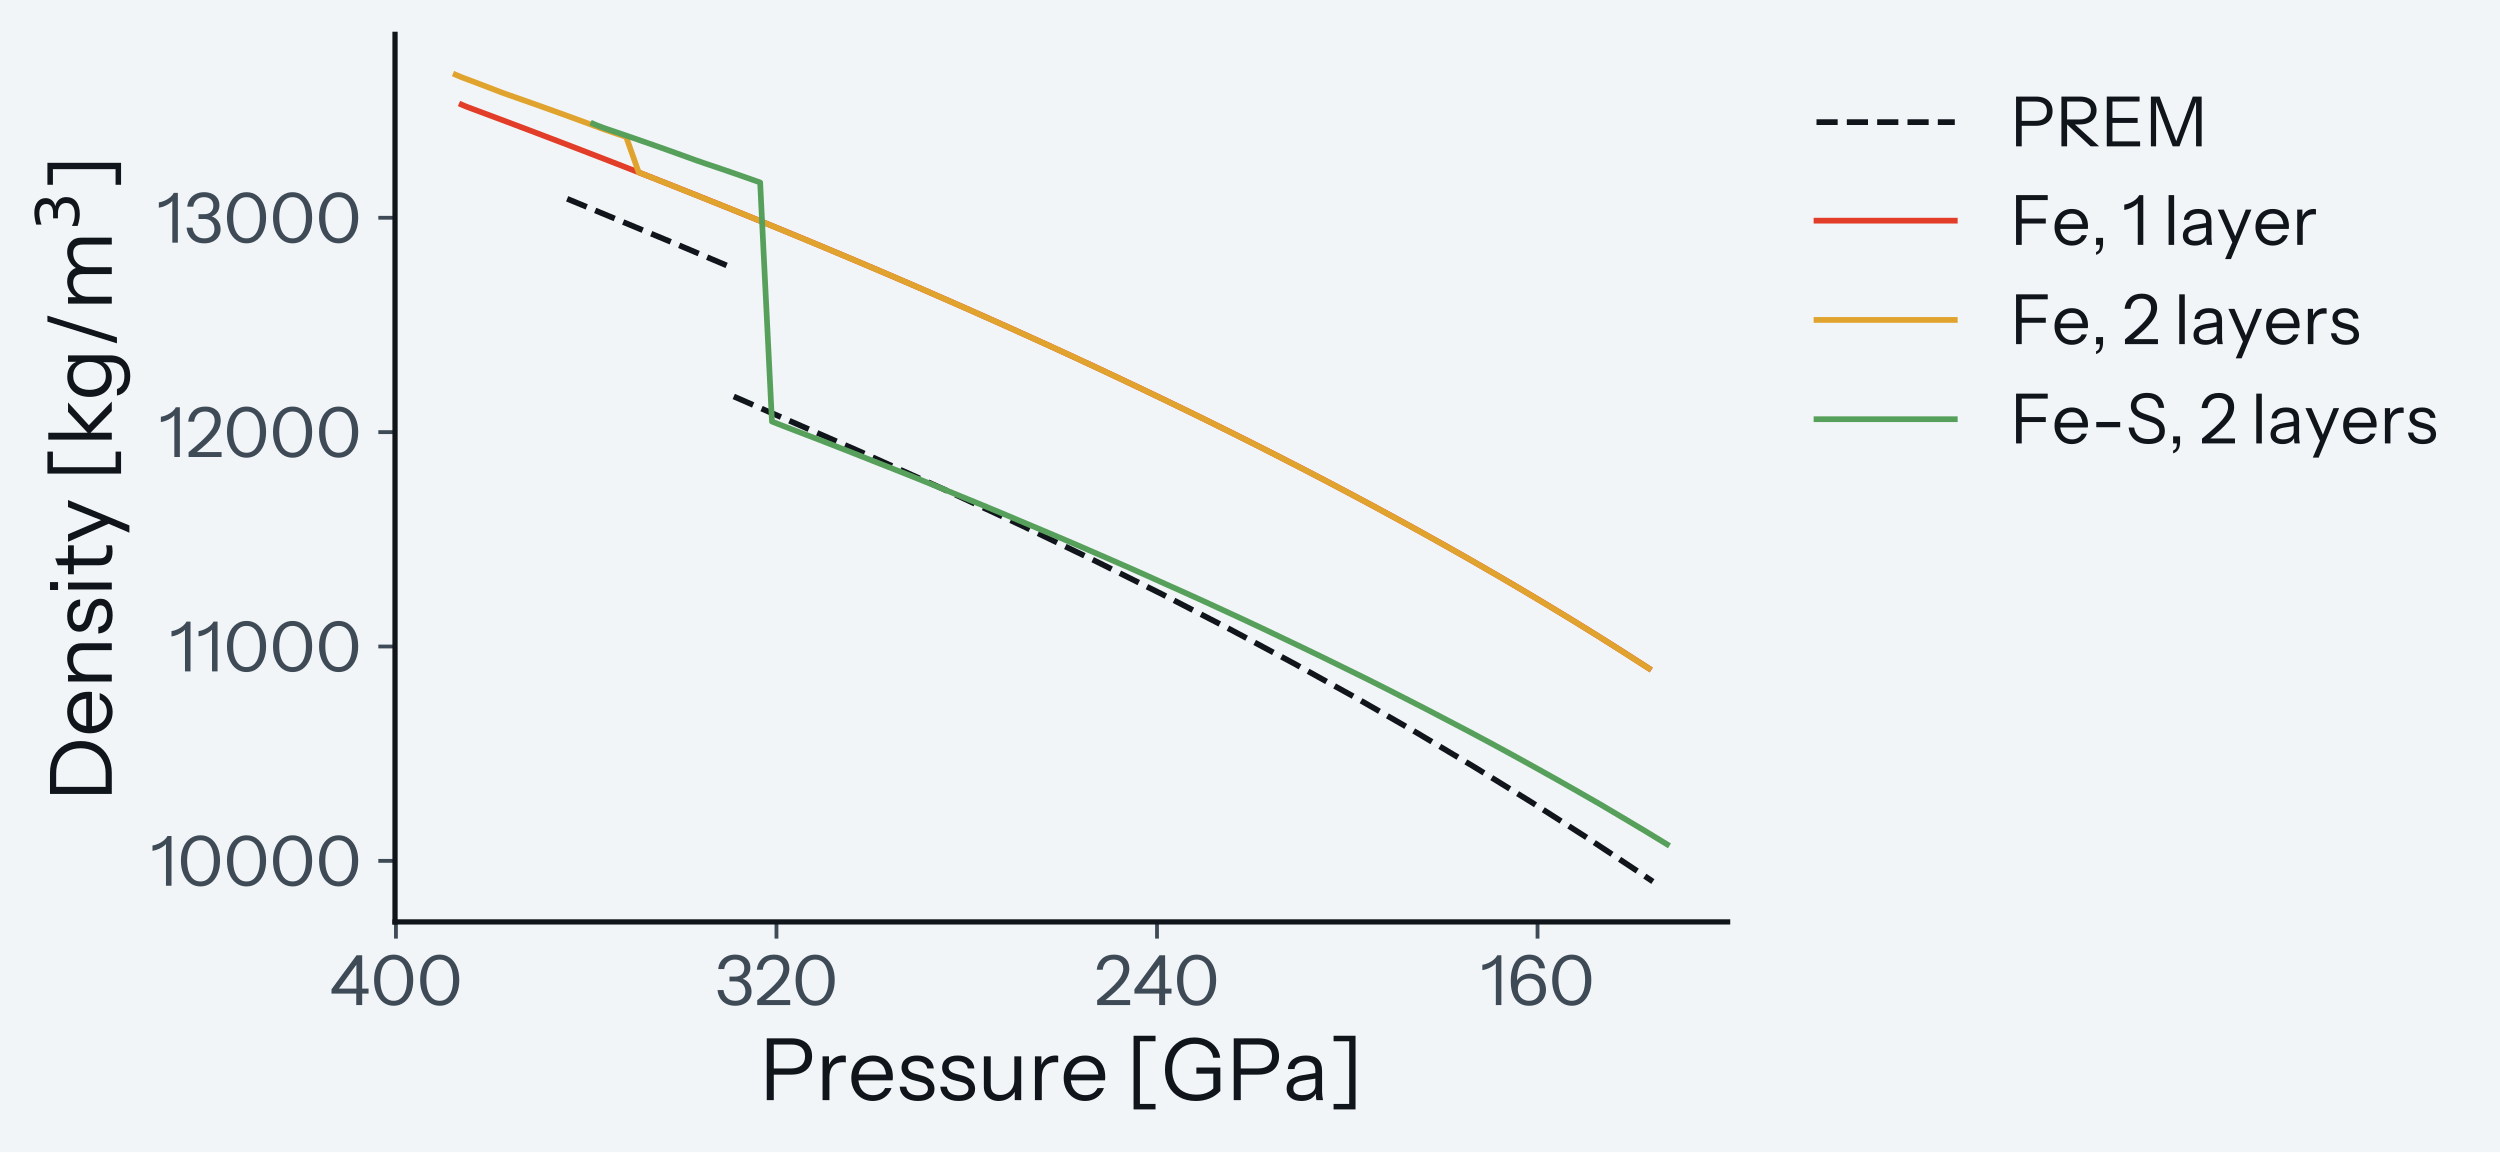
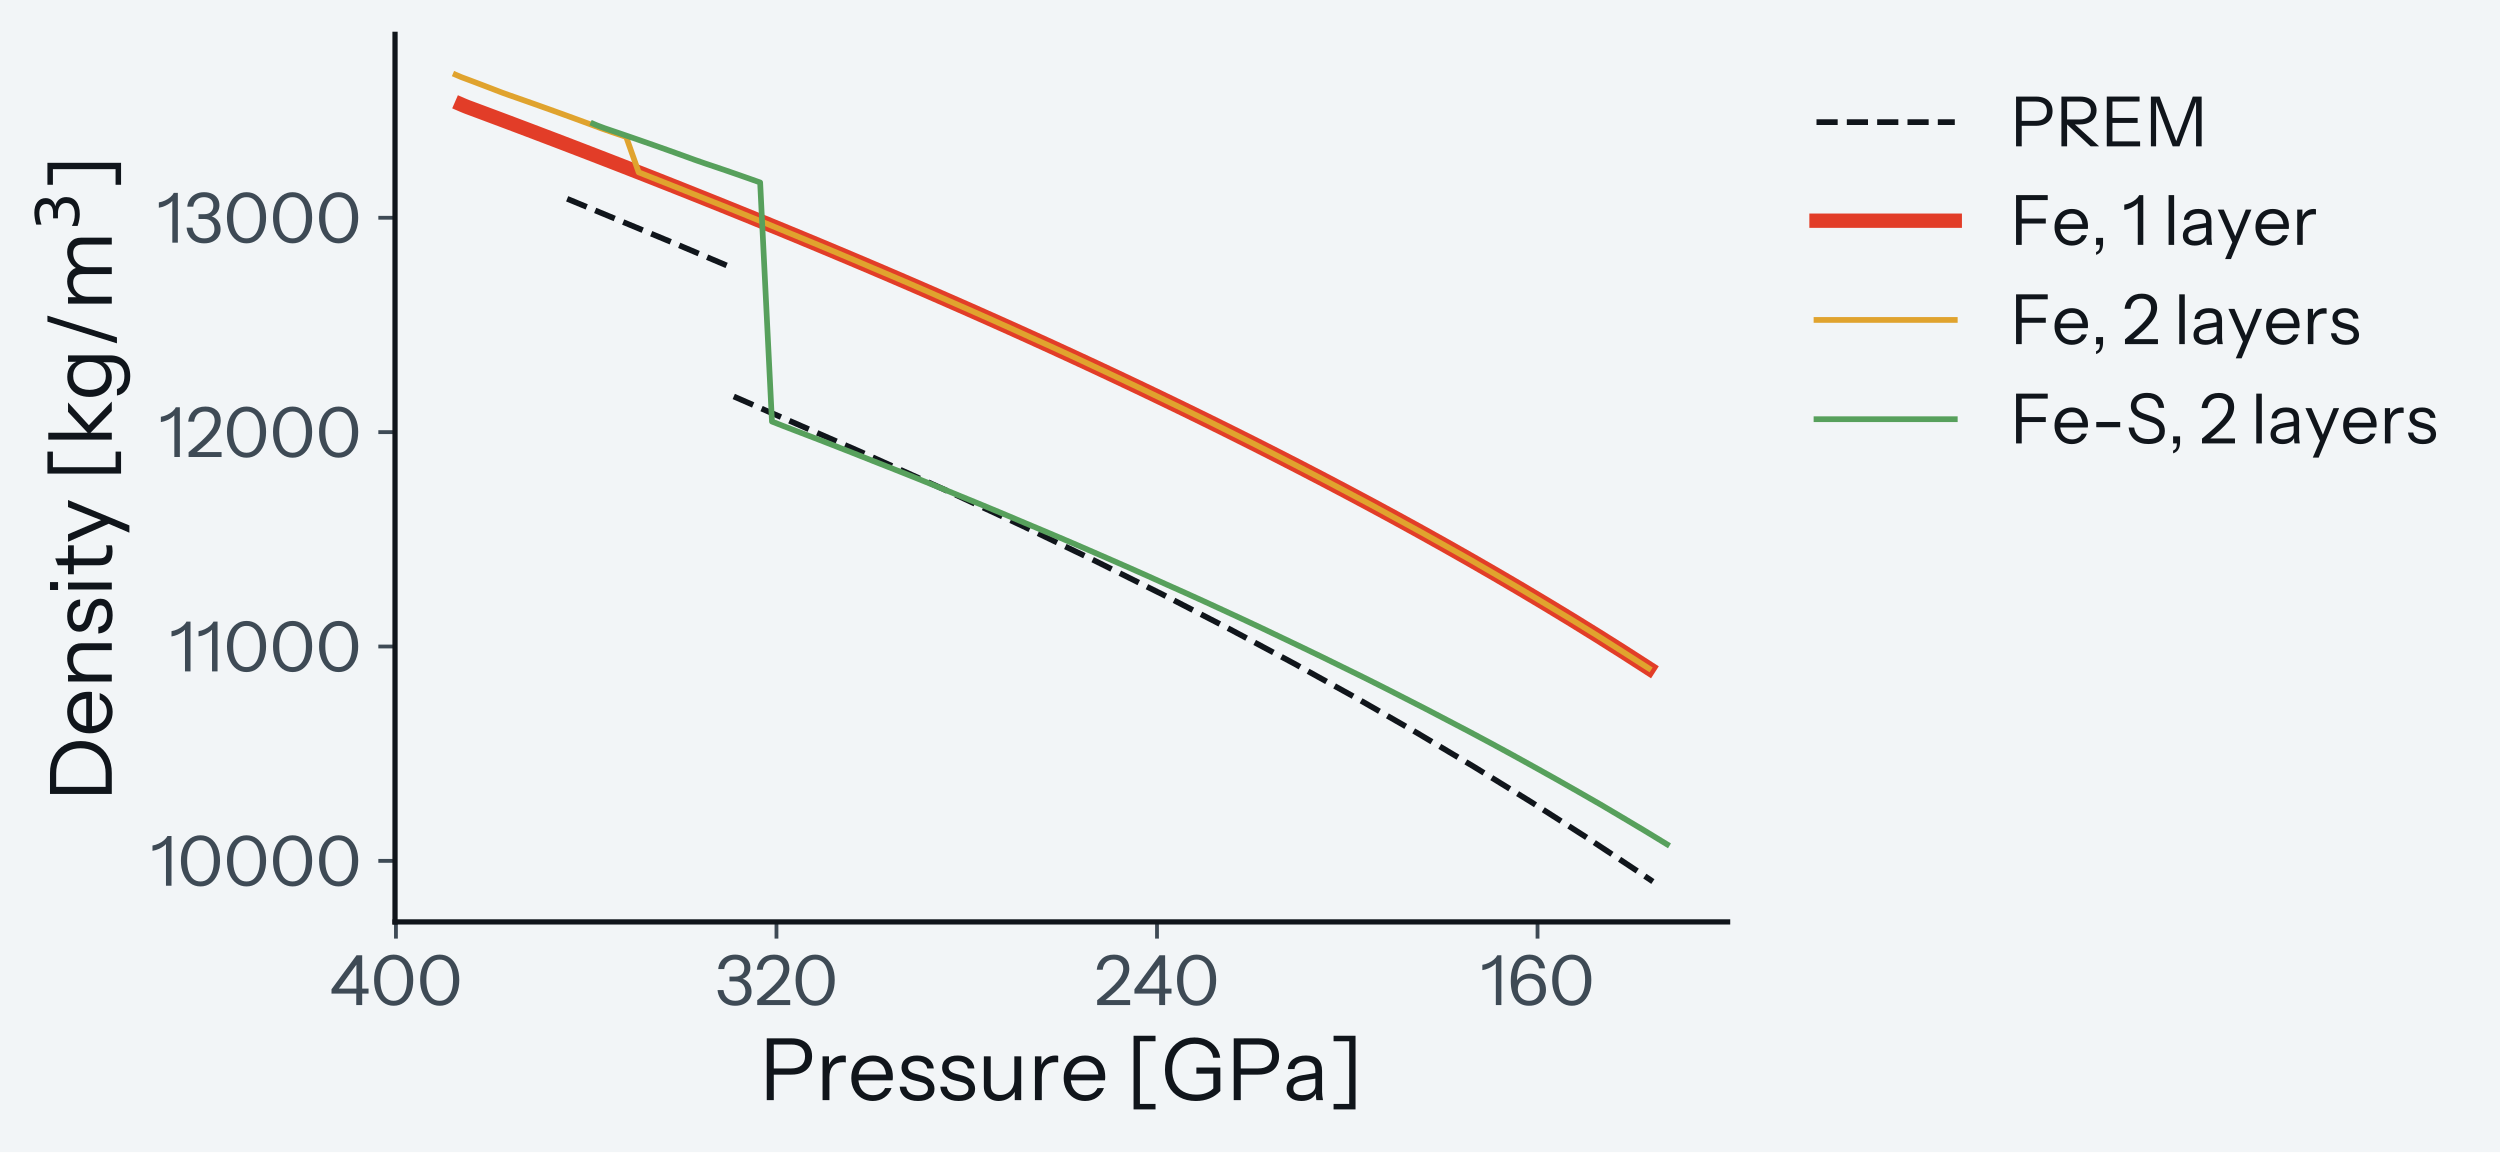
<svg xmlns="http://www.w3.org/2000/svg" xmlns:xlink="http://www.w3.org/1999/xlink" width="524.229pt" height="241.579pt" viewBox="0 0 524.229 241.579" version="1.1">
  <defs>
    <style type="text/css">*{stroke-linejoin: round; stroke-linecap: butt}</style>
  </defs>
  <g id="figure_1">
    <g id="patch_1">
      <path d="M 0 241.579  L 524.229 241.579  L 524.229 0  L 0 0  z " style="fill: #f2f5f7" />
    </g>
    <g id="axes_1">
      <g id="patch_2">
        <path d="M 82.833 193.316  L 362.265 193.316  L 362.265 7.2  L 82.833 7.2  z " style="fill: #f2f5f7" />
      </g>
      <g id="matplotlib.axis_1">
        <g id="xtick_1">
          <g id="line2d_1">
            <defs>
              <path id="m2a301ba8c9" d="M 0 0  L 0 3.5  " style="stroke: #3e4a55; stroke-width: 0.8" />
            </defs>
            <g>
              <use xlink:href="#m2a301ba8c9" x="322.407" y="193.316" style="fill: #3e4a55; stroke: #3e4a55; stroke-width: 0.8" />
            </g>
          </g>
          <g id="text_1">
            <g style="fill: #3e4a55" transform="translate(310.4018 210.7564) scale(0.145 -0.145)">
              <defs>
                <path id="InstrumentSans-Regular-31" d="M 1440 0  L 1440 4083  L 1574 4051  Q 1498 3878 1280 3705  Q 1062 3533 777 3405  Q 493 3277 192 3232  L 192 3725  Q 493 3776 768 3904  Q 1043 4032 1257 4214  Q 1472 4397 1574 4608  L 1952 4608  L 1952 0  L 1440 0  z " transform="scale(0.015625)" />
                <path id="InstrumentSans-Regular-36" d="M 2010 -64  Q 1197 -64 758 528  Q 320 1120 320 2240  Q 320 3014 528 3558  Q 736 4102 1126 4387  Q 1517 4672 2054 4672  Q 2643 4672 3027 4333  Q 3411 3994 3494 3398  L 2931 3398  Q 2874 3795 2640 4003  Q 2406 4211 2048 4211  Q 1478 4211 1187 3724  Q 896 3238 896 2266  L 896 1850  L 749 1907  Q 806 2208 1004 2432  Q 1203 2656 1497 2781  Q 1792 2906 2131 2906  Q 2566 2906 2889 2717  Q 3213 2528 3395 2192  Q 3578 1856 3578 1408  Q 3578 966 3379 633  Q 3181 301 2829 118  Q 2477 -64 2010 -64  z M 2029 397  Q 2464 397 2733 672  Q 3002 947 3002 1414  Q 3002 1901 2742 2179  Q 2483 2458 2016 2458  Q 1568 2458 1270 2195  Q 973 1933 973 1472  Q 973 1152 1110 909  Q 1248 666 1488 531  Q 1728 397 2029 397  z " transform="scale(0.015625)" />
                <path id="InstrumentSans-Regular-30" d="M 2131 -64  Q 1587 -64 1180 240  Q 774 544 547 1085  Q 320 1626 320 2323  Q 320 3021 544 3549  Q 768 4077 1177 4374  Q 1587 4672 2131 4672  Q 2675 4672 3081 4374  Q 3488 4077 3715 3549  Q 3942 3021 3942 2323  Q 3942 1619 3715 1081  Q 3488 544 3081 240  Q 2675 -64 2131 -64  z M 2131 397  Q 2522 397 2797 630  Q 3072 864 3219 1296  Q 3366 1728 3366 2330  Q 3366 2925 3222 3347  Q 3078 3770 2803 3990  Q 2528 4211 2131 4211  Q 1734 4211 1459 3987  Q 1184 3763 1040 3344  Q 896 2925 896 2330  Q 896 1728 1043 1293  Q 1190 858 1465 627  Q 1741 397 2131 397  z " transform="scale(0.015625)" />
              </defs>
              <use xlink:href="#InstrumentSans-Regular-31" />
              <use xlink:href="#InstrumentSans-Regular-36" transform="translate(39.09999 0)" />
              <use xlink:href="#InstrumentSans-Regular-30" transform="translate(98.99998 0)" />
            </g>
          </g>
        </g>
        <g id="xtick_2">
          <g id="line2d_2">
            <g>
              <use xlink:href="#m2a301ba8c9" x="242.613" y="193.316" style="fill: #3e4a55; stroke: #3e4a55; stroke-width: 0.8" />
            </g>
          </g>
          <g id="text_2">
            <g style="fill: #3e4a55" transform="translate(229.4839 210.7564) scale(0.145 -0.145)">
              <defs>
                <path id="InstrumentSans-Regular-32" d="M 256 0  L 256 448  Q 947 1018 1411 1446  Q 1875 1875 2153 2208  Q 2432 2541 2550 2819  Q 2669 3098 2669 3366  Q 2669 3763 2432 3987  Q 2195 4211 1779 4211  Q 1350 4211 1088 3968  Q 826 3725 768 3270  L 218 3270  Q 282 3898 701 4285  Q 1120 4672 1818 4672  Q 2464 4672 2848 4326  Q 3232 3981 3232 3379  Q 3232 3053 3107 2726  Q 2982 2400 2697 2041  Q 2413 1683 1949 1251  Q 1485 819 800 275  L 678 461  L 3309 461  L 3309 0  L 256 0  z " transform="scale(0.015625)" />
                <path id="InstrumentSans-Regular-34" d="M 2509 0  L 2509 1216  L 2522 1344  L 2522 3974  L 2694 3974  L 749 1312  L 576 1523  L 3648 1523  L 3648 1062  L 218 1062  L 218 1459  L 2534 4608  L 3059 4608  L 3059 0  L 2509 0  z " transform="scale(0.015625)" />
              </defs>
              <use xlink:href="#InstrumentSans-Regular-32" />
              <use xlink:href="#InstrumentSans-Regular-34" transform="translate(54.49999 0)" />
              <use xlink:href="#InstrumentSans-Regular-30" transform="translate(114.5 0)" />
            </g>
          </g>
        </g>
        <g id="xtick_3">
          <g id="line2d_3">
            <g>
              <use xlink:href="#m2a301ba8c9" x="162.819" y="193.316" style="fill: #3e4a55; stroke: #3e4a55; stroke-width: 0.8" />
            </g>
          </g>
          <g id="text_3">
            <g style="fill: #3e4a55" transform="translate(149.8777 210.7564) scale(0.145 -0.145)">
              <defs>
                <path id="InstrumentSans-Regular-33" d="M 1894 -64  Q 1434 -64 1085 105  Q 736 275 521 601  Q 307 928 256 1389  L 806 1389  Q 877 909 1158 653  Q 1440 397 1901 397  Q 2336 397 2585 627  Q 2835 858 2835 1254  Q 2835 1670 2592 1929  Q 2349 2189 1939 2189  L 1363 2189  L 1363 2637  L 1920 2637  Q 2291 2637 2512 2851  Q 2733 3066 2733 3424  Q 2733 3802 2499 4006  Q 2266 4211 1869 4211  Q 1478 4211 1203 3984  Q 928 3757 877 3334  L 320 3334  Q 358 3744 563 4041  Q 768 4339 1110 4505  Q 1453 4672 1882 4672  Q 2298 4672 2618 4525  Q 2938 4378 3117 4106  Q 3296 3834 3296 3469  Q 3296 3142 3149 2892  Q 3002 2643 2749 2502  Q 2496 2362 2170 2362  L 2131 2496  Q 2522 2496 2806 2333  Q 3091 2170 3248 1888  Q 3405 1606 3405 1235  Q 3405 851 3213 556  Q 3021 262 2681 99  Q 2342 -64 1894 -64  z " transform="scale(0.015625)" />
              </defs>
              <use xlink:href="#InstrumentSans-Regular-33" />
              <use xlink:href="#InstrumentSans-Regular-32" transform="translate(57.39999 0)" />
              <use xlink:href="#InstrumentSans-Regular-30" transform="translate(111.9 0)" />
            </g>
          </g>
        </g>
        <g id="xtick_4">
          <g id="line2d_4">
            <g>
              <use xlink:href="#m2a301ba8c9" x="83.025" y="193.316" style="fill: #3e4a55; stroke: #3e4a55; stroke-width: 0.8" />
            </g>
          </g>
          <g id="text_4">
            <g style="fill: #3e4a55" transform="translate(69.01865 210.7564) scale(0.145 -0.145)">
              <use xlink:href="#InstrumentSans-Regular-34" />
              <use xlink:href="#InstrumentSans-Regular-30" transform="translate(59.99999 0)" />
              <use xlink:href="#InstrumentSans-Regular-30" transform="translate(126.6 0)" />
            </g>
          </g>
        </g>
        <g id="text_5">
          <g style="fill: #10151b" transform="translate(159.2354 230.6889) scale(0.18 -0.18)">
            <defs>
              <path id="InstrumentSans-Regular-50" d="M 550 0  L 550 4608  L 2381 4608  Q 2874 4608 3219 4448  Q 3565 4288 3747 3987  Q 3930 3686 3930 3264  Q 3930 2842 3747 2538  Q 3565 2234 3219 2067  Q 2874 1901 2381 1901  L 934 1901  L 934 2362  L 2362 2362  Q 2874 2362 3139 2595  Q 3405 2829 3405 3264  Q 3405 3699 3142 3923  Q 2880 4147 2362 4147  L 1075 4147  L 1075 0  L 550 0  z " transform="scale(0.015625)" />
              <path id="InstrumentSans-Regular-72" d="M 512 0  L 512 3264  L 992 3264  L 992 2432  L 1024 2432  L 1024 0  L 512 0  z M 1024 1702  L 941 2477  Q 1056 2893 1350 3110  Q 1645 3328 2029 3328  Q 2189 3328 2246 3302  L 2246 2810  Q 2214 2822 2156 2825  Q 2099 2829 2016 2829  Q 1530 2829 1277 2537  Q 1024 2246 1024 1702  z " transform="scale(0.015625)" />
              <path id="InstrumentSans-Regular-65" d="M 1850 -64  Q 1382 -64 1024 157  Q 666 378 461 762  Q 256 1146 256 1645  Q 256 2144 457 2525  Q 659 2906 1024 3117  Q 1389 3328 1862 3328  Q 2317 3328 2653 3129  Q 2989 2931 3171 2572  Q 3354 2214 3354 1728  Q 3354 1664 3350 1606  Q 3347 1549 3334 1478  L 640 1478  L 640 1907  L 3021 1907  L 2854 1670  Q 2854 2259 2595 2576  Q 2336 2893 1862 2893  Q 1376 2893 1078 2557  Q 781 2221 781 1651  Q 781 1069 1078 720  Q 1376 371 1875 371  Q 2189 371 2425 508  Q 2662 646 2771 902  L 3258 902  Q 3098 454 2723 195  Q 2349 -64 1850 -64  z " transform="scale(0.015625)" />
              <path id="InstrumentSans-Regular-73" d="M 1619 -64  Q 1018 -64 659 214  Q 301 493 250 1005  L 742 1005  Q 787 691 1017 524  Q 1248 358 1632 358  Q 1971 358 2163 486  Q 2355 614 2355 851  Q 2355 1018 2246 1142  Q 2138 1267 1811 1350  L 1286 1485  Q 838 1600 614 1840  Q 390 2080 390 2413  Q 390 2835 704 3081  Q 1018 3328 1555 3328  Q 2086 3328 2419 3072  Q 2752 2816 2797 2362  L 2304 2362  Q 2259 2624 2060 2765  Q 1862 2906 1536 2906  Q 1222 2906 1049 2787  Q 877 2669 877 2451  Q 877 2285 1001 2163  Q 1126 2042 1421 1958  L 1933 1818  Q 2387 1696 2617 1446  Q 2848 1197 2848 845  Q 2848 416 2521 176  Q 2195 -64 1619 -64  z " transform="scale(0.015625)" />
              <path id="InstrumentSans-Regular-75" d="M 1574 -64  Q 1254 -64 1004 67  Q 755 198 614 438  Q 474 678 474 992  L 474 3264  L 986 3264  L 986 1126  Q 986 755 1168 569  Q 1350 384 1690 384  Q 1997 384 2233 525  Q 2470 666 2608 918  Q 2746 1171 2746 1498  L 2829 723  Q 2669 358 2329 147  Q 1990 -64 1574 -64  z M 2778 0  L 2778 768  L 2746 768  L 2746 3264  L 3258 3264  L 3258 0  L 2778 0  z " transform="scale(0.015625)" />
              <path id="InstrumentSans-Regular-20" transform="scale(0.015625)" />
              <path id="InstrumentSans-Regular-5b" d="M 576 -691  L 576 4800  L 2214 4800  L 2214 4390  L 1050 4390  L 1050 -282  L 2214 -282  L 2214 -691  L 576 -691  z " transform="scale(0.015625)" />
              <path id="InstrumentSans-Regular-47" d="M 2624 -64  Q 1920 -64 1401 224  Q 883 512 601 1033  Q 320 1555 320 2266  Q 320 2976 598 3517  Q 877 4058 1373 4365  Q 1869 4672 2515 4672  Q 3021 4672 3433 4480  Q 3846 4288 4112 3949  Q 4378 3610 4435 3162  L 3910 3162  Q 3846 3635 3472 3916  Q 3098 4198 2534 4198  Q 2029 4198 1651 3958  Q 1274 3718 1066 3289  Q 858 2861 858 2278  Q 858 1696 1072 1277  Q 1286 858 1692 634  Q 2099 410 2669 410  Q 3059 410 3366 522  Q 3674 634 3923 870  L 4448 678  Q 4096 307 3638 121  Q 3181 -64 2624 -64  z M 3923 678  L 3923 2170  L 4122 1971  L 2662 1971  L 2662 2432  L 4448 2432  L 4448 678  L 3923 678  z " transform="scale(0.015625)" />
              <path id="InstrumentSans-Regular-61" d="M 2515 0  Q 2490 109 2480 249  Q 2470 390 2470 608  L 2438 608  L 2438 2170  Q 2438 2541 2268 2717  Q 2099 2893 1722 2893  Q 1350 2893 1129 2742  Q 909 2592 883 2317  L 390 2317  Q 422 2790 787 3059  Q 1152 3328 1741 3328  Q 2349 3328 2643 3040  Q 2938 2752 2938 2176  L 2938 608  Q 2938 467 2957 316  Q 2976 166 3008 0  L 2515 0  z M 1395 -64  Q 890 -64 592 182  Q 294 429 294 858  Q 294 1286 588 1523  Q 883 1760 1446 1856  L 2586 2048  L 2586 1626  L 1523 1459  Q 1165 1402 979 1267  Q 794 1133 794 877  Q 794 627 963 499  Q 1133 371 1466 371  Q 1894 371 2166 566  Q 2438 762 2438 1075  L 2522 621  Q 2419 294 2121 115  Q 1824 -64 1395 -64  z " transform="scale(0.015625)" />
              <path id="InstrumentSans-Regular-5d" d="M 2022 4800  L 2022 -691  L 384 -691  L 384 -282  L 1549 -282  L 1549 4390  L 384 4390  L 384 4800  L 2022 4800  z " transform="scale(0.015625)" />
            </defs>
            <use xlink:href="#InstrumentSans-Regular-50" />
            <use xlink:href="#InstrumentSans-Regular-72" transform="translate(65.59999 0)" />
            <use xlink:href="#InstrumentSans-Regular-65" transform="translate(103.1 0)" />
            <use xlink:href="#InstrumentSans-Regular-73" transform="translate(159.5 0)" />
            <use xlink:href="#InstrumentSans-Regular-73" transform="translate(206.8 0)" />
            <use xlink:href="#InstrumentSans-Regular-75" transform="translate(254.0999 0)" />
            <use xlink:href="#InstrumentSans-Regular-72" transform="translate(312.9999 0)" />
            <use xlink:href="#InstrumentSans-Regular-65" transform="translate(350.4999 0)" />
            <use xlink:href="#InstrumentSans-Regular-20" transform="translate(406.8999 0)" />
            <use xlink:href="#InstrumentSans-Regular-5b" transform="translate(426.8999 0)" />
            <use xlink:href="#InstrumentSans-Regular-47" transform="translate(467.4999 0)" />
            <use xlink:href="#InstrumentSans-Regular-50" transform="translate(543.9999 0)" />
            <use xlink:href="#InstrumentSans-Regular-61" transform="translate(609.5999 0)" />
            <use xlink:href="#InstrumentSans-Regular-5d" transform="translate(662.8999 0)" />
          </g>
        </g>
      </g>
      <g id="matplotlib.axis_2">
        <g id="ytick_1">
          <g id="line2d_5">
            <defs>
              <path id="me776a80f98" d="M 0 0  L -3.5 0  " style="stroke: #3e4a55; stroke-width: 0.8" />
            </defs>
            <g>
              <use xlink:href="#me776a80f98" x="82.833" y="180.516" style="fill: #3e4a55; stroke: #3e4a55; stroke-width: 0.8" />
            </g>
          </g>
          <g id="text_6">
            <g style="fill: #3e4a55" transform="translate(31.54 185.736) scale(0.145 -0.145)">
              <use xlink:href="#InstrumentSans-Regular-31" />
              <use xlink:href="#InstrumentSans-Regular-30" transform="translate(39.09999 0)" />
              <use xlink:href="#InstrumentSans-Regular-30" transform="translate(105.7 0)" />
              <use xlink:href="#InstrumentSans-Regular-30" transform="translate(172.3 0)" />
              <use xlink:href="#InstrumentSans-Regular-30" transform="translate(238.9 0)" />
            </g>
          </g>
        </g>
        <g id="ytick_2">
          <g id="line2d_6">
            <g>
              <use xlink:href="#me776a80f98" x="82.833" y="135.565" style="fill: #3e4a55; stroke: #3e4a55; stroke-width: 0.8" />
            </g>
          </g>
          <g id="text_7">
            <g style="fill: #3e4a55" transform="translate(35.5275 140.7854) scale(0.145 -0.145)">
              <use xlink:href="#InstrumentSans-Regular-31" />
              <use xlink:href="#InstrumentSans-Regular-31" transform="translate(39.09999 0)" />
              <use xlink:href="#InstrumentSans-Regular-30" transform="translate(78.19998 0)" />
              <use xlink:href="#InstrumentSans-Regular-30" transform="translate(144.8 0)" />
              <use xlink:href="#InstrumentSans-Regular-30" transform="translate(211.4 0)" />
            </g>
          </g>
        </g>
        <g id="ytick_3">
          <g id="line2d_7">
            <g>
              <use xlink:href="#me776a80f98" x="82.833" y="90.615" style="fill: #3e4a55; stroke: #3e4a55; stroke-width: 0.8" />
            </g>
          </g>
          <g id="text_8">
            <g style="fill: #3e4a55" transform="translate(33.29359 95.83482) scale(0.145 -0.145)">
              <use xlink:href="#InstrumentSans-Regular-31" />
              <use xlink:href="#InstrumentSans-Regular-32" transform="translate(39.09999 0)" />
              <use xlink:href="#InstrumentSans-Regular-30" transform="translate(93.59998 0)" />
              <use xlink:href="#InstrumentSans-Regular-30" transform="translate(160.2 0)" />
              <use xlink:href="#InstrumentSans-Regular-30" transform="translate(226.8 0)" />
            </g>
          </g>
        </g>
        <g id="ytick_4">
          <g id="line2d_8">
            <g>
              <use xlink:href="#me776a80f98" x="82.833" y="45.664" style="fill: #3e4a55; stroke: #3e4a55; stroke-width: 0.8" />
            </g>
          </g>
          <g id="text_9">
            <g style="fill: #3e4a55" transform="translate(32.87219 50.88422) scale(0.145 -0.145)">
              <use xlink:href="#InstrumentSans-Regular-31" />
              <use xlink:href="#InstrumentSans-Regular-33" transform="translate(39.09999 0)" />
              <use xlink:href="#InstrumentSans-Regular-30" transform="translate(96.49998 0)" />
              <use xlink:href="#InstrumentSans-Regular-30" transform="translate(163.1 0)" />
              <use xlink:href="#InstrumentSans-Regular-30" transform="translate(229.7 0)" />
            </g>
          </g>
        </g>
        <g id="text_10">
          <g style="fill: #10151b" transform="translate(23.58 168.0282) rotate(-90) scale(0.18 -0.18)">
            <defs>
              <path id="InstrumentSans-Regular-44" d="M 864 0  L 864 461  L 2099 461  Q 2675 461 3091 694  Q 3507 928 3731 1350  Q 3955 1773 3955 2330  Q 3955 2880 3731 3289  Q 3507 3699 3094 3923  Q 2682 4147 2099 4147  L 864 4147  L 864 4608  L 2099 4608  Q 2822 4608 3360 4323  Q 3898 4038 4195 3523  Q 4493 3008 4493 2317  Q 4493 1626 4192 1104  Q 3891 582 3356 291  Q 2822 0 2106 0  L 864 0  z M 550 0  L 550 4608  L 1075 4608  L 1075 0  L 550 0  z " transform="scale(0.015625)" />
              <path id="InstrumentSans-Regular-6e" d="M 512 0  L 512 3264  L 992 3264  L 992 2496  L 1024 2496  L 1024 0  L 512 0  z M 2848 0  L 2848 2138  Q 2848 2509 2662 2694  Q 2477 2880 2112 2880  Q 1792 2880 1545 2739  Q 1299 2598 1161 2348  Q 1024 2099 1024 1766  L 941 2541  Q 1107 2906 1449 3117  Q 1792 3328 2227 3328  Q 2739 3328 3049 3037  Q 3360 2746 3360 2272  L 3360 0  L 2848 0  z " transform="scale(0.015625)" />
              <path id="InstrumentSans-Regular-69" d="M 512 0  L 512 3264  L 1024 3264  L 1024 0  L 512 0  z M 472 4006  L 472 4608  L 1061 4608  L 1061 4006  L 472 4006  z " transform="scale(0.015625)" />
              <path id="InstrumentSans-Regular-74" d="M 1818 -58  Q 1274 -58 1027 188  Q 781 435 781 902  L 781 4026  L 1293 4218  L 1293 909  Q 1293 634 1433 506  Q 1574 378 1894 378  Q 2022 378 2115 394  Q 2208 410 2266 435  L 2266 0  Q 2202 -26 2083 -42  Q 1965 -58 1818 -58  z M 109 2829  L 109 3264  L 2266 3264  L 2266 2829  L 109 2829  z " transform="scale(0.015625)" />
              <path id="InstrumentSans-Regular-79" d="M 794 -1312  L 1523 384  L 1638 563  L 2707 3264  L 3232 3264  L 1338 -1312  L 794 -1312  z M 1581 -32  L 115 3264  L 678 3264  L 1939 314  L 1581 -32  z " transform="scale(0.015625)" />
              <path id="InstrumentSans-Regular-6b" d="M 512 0  L 512 4736  L 1024 4736  L 1024 0  L 512 0  z M 2643 0  L 909 1696  L 2579 3264  L 3283 3264  L 1408 1549  L 1440 1850  L 3347 0  L 2643 0  z " transform="scale(0.015625)" />
              <path id="InstrumentSans-Regular-67" d="M 1811 -1376  Q 1229 -1376 841 -1104  Q 454 -832 371 -384  L 858 -384  Q 928 -640 1174 -790  Q 1421 -941 1843 -941  Q 2342 -941 2598 -669  Q 2854 -397 2854 128  L 2854 826  L 2918 813  Q 2810 442 2483 221  Q 2157 0 1709 0  Q 1280 0 953 208  Q 627 416 448 787  Q 269 1158 269 1651  Q 269 2150 454 2528  Q 640 2906 976 3114  Q 1312 3322 1760 3322  Q 2221 3322 2531 3098  Q 2842 2874 2944 2458  L 2886 2451  L 2886 3264  L 3366 3264  L 3366 128  Q 3366 -570 2950 -973  Q 2534 -1376 1811 -1376  z M 1837 442  Q 2317 442 2598 774  Q 2880 1107 2880 1677  Q 2880 2234 2598 2557  Q 2317 2880 1837 2880  Q 1350 2880 1072 2553  Q 794 2227 794 1658  Q 794 1101 1075 771  Q 1357 442 1837 442  z " transform="scale(0.015625)" />
              <path id="InstrumentSans-Regular-2f" d="M 384 -384  L 2003 4800  L 2451 4800  L 832 -384  L 384 -384  z " transform="scale(0.015625)" />
              <path id="InstrumentSans-Regular-6d" d="M 512 0  L 512 3264  L 992 3264  L 992 2496  L 1024 2496  L 1024 0  L 512 0  z M 2714 0  L 2714 2163  Q 2714 2534 2547 2707  Q 2381 2880 2067 2880  Q 1773 2880 1536 2739  Q 1299 2598 1161 2348  Q 1024 2099 1024 1766  L 941 2541  Q 1107 2906 1440 3117  Q 1773 3328 2163 3328  Q 2637 3328 2931 3049  Q 3226 2771 3226 2298  L 3226 0  L 2714 0  z M 4915 0  L 4915 2163  Q 4915 2534 4748 2707  Q 4582 2880 4269 2880  Q 3974 2880 3737 2739  Q 3501 2598 3363 2348  Q 3226 2099 3226 1766  L 3098 2541  Q 3264 2906 3609 3117  Q 3955 3328 4352 3328  Q 4826 3328 5126 3049  Q 5427 2771 5427 2298  L 5427 0  L 4915 0  z " transform="scale(0.015625)" />
              <path id="DejaVuSans-33" d="M 2597 2516  Q 3050 2419 3304 2112  Q 3559 1806 3559 1356  Q 3559 666 3084 287  Q 2609 -91 1734 -91  Q 1441 -91 1130 -33  Q 819 25 488 141  L 488 750  Q 750 597 1062 519  Q 1375 441 1716 441  Q 2309 441 2620 675  Q 2931 909 2931 1356  Q 2931 1769 2642 2001  Q 2353 2234 1838 2234  L 1294 2234  L 1294 2753  L 1863 2753  Q 2328 2753 2575 2939  Q 2822 3125 2822 3475  Q 2822 3834 2567 4026  Q 2313 4219 1838 4219  Q 1578 4219 1281 4162  Q 984 4106 628 3988  L 628 4550  Q 988 4650 1302 4700  Q 1616 4750 1894 4750  Q 2613 4750 3031 4423  Q 3450 4097 3450 3541  Q 3450 3153 3228 2886  Q 3006 2619 2597 2516  z " transform="scale(0.015625)" />
            </defs>
            <use xlink:href="#InstrumentSans-Regular-44" transform="translate(0 0.765625)" />
            <use xlink:href="#InstrumentSans-Regular-65" transform="translate(75.19998 0.765625)" />
            <use xlink:href="#InstrumentSans-Regular-6e" transform="translate(131.6 0.765625)" />
            <use xlink:href="#InstrumentSans-Regular-73" transform="translate(191.5 0.765625)" />
            <use xlink:href="#InstrumentSans-Regular-69" transform="translate(238.8 0.765625)" />
            <use xlink:href="#InstrumentSans-Regular-74" transform="translate(262.7999 0.765625)" />
            <use xlink:href="#InstrumentSans-Regular-79" transform="translate(300.4999 0.765625)" />
            <use xlink:href="#InstrumentSans-Regular-20" transform="translate(352.7999 0.765625)" />
            <use xlink:href="#InstrumentSans-Regular-5b" transform="translate(372.7999 0.765625)" />
            <use xlink:href="#InstrumentSans-Regular-6b" transform="translate(413.3999 0.765625)" />
            <use xlink:href="#InstrumentSans-Regular-67" transform="translate(466.8999 0.765625)" />
            <use xlink:href="#InstrumentSans-Regular-2f" transform="translate(527.4999 0.765625)" />
            <use xlink:href="#InstrumentSans-Regular-6d" transform="translate(571.7999 0.765625)" />
            <use xlink:href="#DejaVuSans-33" transform="translate(664.9569 39.04688) scale(0.7)" />
            <use xlink:href="#InstrumentSans-Regular-5d" transform="translate(712.2274 0.765625)" />
          </g>
        </g>
      </g>
      <g id="line2d_9">
        <path d="M 118.929 41.686  L 119.771 42.031  L 142.43 51.445  L 153.864 56.29  L 153.864 56.29  " clip-path="url(#pd178bec94d)" style="fill: none; stroke-dasharray: 4.44,1.92; stroke-dashoffset: 0; stroke: #10151b; stroke-width: 1.2" />
      </g>
      <g id="line2d_10">
        <path d="M 153.864 83.138  L 180.256 94.656  L 198.167 102.719  L 214.278 110.213  L 229.411 117.496  L 243.863 124.696  L 257.771 131.873  L 271.215 139.059  L 284.233 146.268  L 296.854 153.511  L 309.101 160.794  L 320.984 168.119  L 332.518 175.488  L 343.71 182.902  L 346.594 184.857  L 346.594 184.857  " clip-path="url(#pd178bec94d)" style="fill: none; stroke-dasharray: 4.44,1.92; stroke-dashoffset: 0; stroke: #10151b; stroke-width: 1.2" />
      </g>
      <g id="line2d_11">
-         <path d="M 96.796 21.94  L 96.845 21.961  L 96.992 22.023  L 97.237 22.126  L 97.579 22.271  L 98.019 22.446  L 98.556 22.646  L 99.191 22.882  L 99.923 23.154  L 100.752 23.463  L 101.677 23.809  L 102.699 24.192  L 103.818 24.61  L 105.032 25.064  L 106.341 25.555  L 107.746 26.085  L 109.245 26.651  L 110.839 27.253  L 112.526 27.893  L 114.307 28.571  L 116.18 29.282  L 118.146 30.033  L 120.203 30.823  L 122.352 31.648  L 124.591 32.512  L 126.919 33.413  L 129.337 34.351  L 131.843 35.329  L 134.437 36.344  L 137.118 37.398  L 139.885 38.489  L 142.737 39.621  L 145.673 40.791  L 148.693 41.999  L 151.796 43.248  L 154.98 44.535  L 158.245 45.863  L 161.59 47.23  L 165.013 48.637  L 168.514 50.085  L 172.092 51.574  L 175.745 53.105  L 179.472 54.675  L 183.273 56.287  L 187.146 57.943  L 191.089 59.641  L 195.102 61.382  L 199.183 63.166  L 203.331 64.992  L 207.545 66.865  L 211.823 68.779  L 216.164 70.741  L 220.566 72.746  L 225.028 74.8  L 229.549 76.898  L 234.126 79.046  L 238.759 81.241  L 243.446 83.484  L 248.185 85.777  L 252.975 88.12  L 257.814 90.515  L 262.7 92.96  L 267.631 95.46  L 272.606 98.013  L 277.623 100.62  L 282.68 103.285  L 287.776 106.006  L 292.907 108.785  L 298.073 111.625  L 303.271 114.527  L 308.499 117.491  L 313.755 120.52  L 319.037 123.616  L 324.344 126.779  L 329.671 130.013  L 335.019 133.321  L 340.383 136.705  L 345.761 140.167  " clip-path="url(#pd178bec94d)" style="fill: none; stroke: #e23d28; stroke-width: 1.2; stroke-linecap: square" />
+         <path d="M 96.796 21.94  L 96.845 21.961  L 96.992 22.023  L 97.237 22.126  L 97.579 22.271  L 98.019 22.446  L 98.556 22.646  L 99.191 22.882  L 99.923 23.154  L 100.752 23.463  L 101.677 23.809  L 102.699 24.192  L 103.818 24.61  L 105.032 25.064  L 106.341 25.555  L 107.746 26.085  L 109.245 26.651  L 110.839 27.253  L 112.526 27.893  L 114.307 28.571  L 116.18 29.282  L 118.146 30.033  L 120.203 30.823  L 122.352 31.648  L 124.591 32.512  L 126.919 33.413  L 129.337 34.351  L 131.843 35.329  L 134.437 36.344  L 137.118 37.398  L 139.885 38.489  L 142.737 39.621  L 145.673 40.791  L 148.693 41.999  L 151.796 43.248  L 154.98 44.535  L 158.245 45.863  L 161.59 47.23  L 165.013 48.637  L 168.514 50.085  L 172.092 51.574  L 175.745 53.105  L 179.472 54.675  L 183.273 56.287  L 187.146 57.943  L 191.089 59.641  L 195.102 61.382  L 199.183 63.166  L 203.331 64.992  L 207.545 66.865  L 211.823 68.779  L 216.164 70.741  L 220.566 72.746  L 225.028 74.8  L 229.549 76.898  L 234.126 79.046  L 238.759 81.241  L 243.446 83.484  L 248.185 85.777  L 252.975 88.12  L 257.814 90.515  L 262.7 92.96  L 267.631 95.46  L 272.606 98.013  L 277.623 100.62  L 282.68 103.285  L 287.776 106.006  L 292.907 108.785  L 298.073 111.625  L 303.271 114.527  L 308.499 117.491  L 313.755 120.52  L 319.037 123.616  L 324.344 126.779  L 329.671 130.013  L 335.019 133.321  L 340.383 136.705  L 345.761 140.167  " clip-path="url(#pd178bec94d)" style="fill: none; stroke: #e23d28; stroke-width: 3; stroke-linecap: square" />
      </g>
      <g id="line2d_12">
        <path d="M 95.534 15.66  L 95.584 15.681  L 95.734 15.745  L 95.984 15.852  L 96.333 16.001  L 96.782 16.193  L 97.331 16.396  L 97.979 16.637  L 98.726 16.916  L 99.572 17.236  L 100.516 17.595  L 101.559 17.992  L 102.7 18.428  L 103.939 18.903  L 105.276 19.418  L 106.709 19.934  L 108.239 20.468  L 109.865 21.039  L 111.587 21.646  L 113.405 22.292  L 115.317 22.976  L 117.324 23.699  L 119.425 24.462  L 121.618 25.264  L 123.905 26.108  L 126.283 26.993  L 128.756 27.847  L 131.306 28.715  L 133.927 36.135  L 136.631 37.212  L 139.421 38.312  L 142.294 39.453  L 145.251 40.636  L 148.29 41.847  L 151.41 43.087  L 154.611 44.381  L 157.892 45.718  L 161.252 47.101  L 164.69 48.528  L 168.205 49.975  L 171.796 51.46  L 175.461 52.992  L 179.201 54.571  L 183.013 56.199  L 186.897 57.838  L 190.851 59.53  L 194.874 61.284  L 198.965 63.09  L 203.123 64.915  L 207.345 66.783  L 211.632 68.705  L 215.981 70.681  L 220.391 72.668  L 224.86 74.714  L 229.388 76.838  L 233.973 78.985  L 238.613 81.179  L 243.306 83.438  L 248.052 85.722  L 252.848 88.056  L 257.693 90.468  L 262.585 92.908  L 267.522 95.418  L 272.503 97.977  L 277.525 100.574  L 282.587 103.249  L 287.688 105.959  L 292.824 108.762  L 297.994 111.592  L 303.197 114.504  L 308.429 117.447  L 313.69 120.5  L 318.976 123.588  L 324.286 126.766  L 329.618 129.985  L 334.968 133.293  L 340.336 136.699  L 345.718 140.15  " clip-path="url(#pd178bec94d)" style="fill: none; stroke: #e0a32e; stroke-width: 1.2; stroke-linecap: square" />
      </g>
      <g id="line2d_13">
        <path d="M 124.387 25.948  L 124.436 25.969  L 124.582 26.031  L 124.826 26.134  L 125.168 26.278  L 125.607 26.447  L 126.143 26.648  L 126.777 26.885  L 127.507 27.133  L 128.334 27.413  L 129.258 27.726  L 130.278 28.074  L 131.394 28.457  L 132.606 28.874  L 133.914 29.326  L 135.316 29.815  L 136.813 30.339  L 138.405 30.901  L 140.09 31.499  L 141.868 32.136  L 143.74 32.811  L 145.703 33.525  L 147.759 34.242  L 149.906 34.962  L 152.144 35.721  L 154.472 36.527  L 156.89 37.374  L 159.397 38.263  L 161.873 88.396  L 164.31 89.353  L 166.808 90.314  L 169.367 91.294  L 171.987 92.304  L 174.669 93.346  L 177.411 94.421  L 180.216 95.528  L 183.082 96.669  L 186.009 97.818  L 188.997 99  L 192.046 100.217  L 195.155 101.474  L 198.324 102.775  L 201.552 104.098  L 204.839 105.443  L 208.183 106.826  L 211.586 108.249  L 215.045 109.712  L 218.559 111.186  L 222.129 112.694  L 225.754 114.244  L 229.431 115.842  L 233.162 117.468  L 236.944 119.126  L 240.776 120.829  L 244.658 122.58  L 248.589 124.335  L 252.567 126.138  L 256.591 127.991  L 260.661 129.87  L 264.774 131.798  L 268.931 133.78  L 273.13 135.786  L 277.369 137.829  L 281.647 139.931  L 285.963 142.046  L 290.316 144.23  L 294.704 146.468  L 299.126 148.73  L 303.58 151.06  L 308.065 153.405  L 312.58 155.816  L 317.122 158.283  L 321.691 160.807  L 326.284 163.37  L 330.901 165.991  L 335.539 168.651  L 340.197 171.407  L 344.872 174.192  L 349.564 177.053  " clip-path="url(#pd178bec94d)" style="fill: none; stroke: #57a05c; stroke-width: 1.2; stroke-linecap: square" />
      </g>
      <g id="patch_3">
        <path d="M 82.833 193.316  L 82.833 7.2  " style="fill: none; stroke: #10151b; stroke-width: 1.1; stroke-linejoin: miter; stroke-linecap: square" />
      </g>
      <g id="patch_4">
        <path d="M 82.833 193.316  L 362.265 193.316  " style="fill: none; stroke: #10151b; stroke-width: 1.1; stroke-linejoin: miter; stroke-linecap: square" />
      </g>
      <g id="legend_1">
        <g id="line2d_14">
          <path d="M 380.904 25.615  L 395.404 25.615  L 409.904 25.615  " style="fill: none; stroke-dasharray: 4.44,1.92; stroke-dashoffset: 0; stroke: #10151b; stroke-width: 1.2" />
        </g>
        <g id="text_11">
          <g style="fill: #10151b" transform="translate(421.5036 30.69) scale(0.145 -0.145)">
            <defs>
              <path id="InstrumentSans-Regular-52" d="M 550 0  L 550 4608  L 2253 4608  Q 2746 4608 3091 4448  Q 3437 4288 3619 4003  Q 3802 3718 3802 3328  Q 3802 2938 3619 2646  Q 3437 2355 3091 2192  Q 2746 2029 2253 2029  L 934 2029  L 934 2490  L 2234 2490  Q 2746 2490 3011 2714  Q 3277 2938 3277 3328  Q 3277 3712 3014 3929  Q 2752 4147 2234 4147  L 1075 4147  L 1075 0  L 550 0  z M 3251 0  L 800 2285  L 1517 2285  L 4045 0  L 3251 0  z " transform="scale(0.015625)" />
              <path id="InstrumentSans-Regular-45" d="M 550 0  L 550 4608  L 1075 4608  L 1075 0  L 550 0  z M 819 0  L 819 461  L 3635 461  L 3635 0  L 819 0  z M 819 2170  L 819 2630  L 3405 2630  L 3405 2170  L 819 2170  z M 819 4147  L 819 4608  L 3584 4608  L 3584 4147  L 819 4147  z " transform="scale(0.015625)" />
              <path id="InstrumentSans-Regular-4d" d="M 550 0  L 550 4608  L 1357 4608  L 3021 166  L 2778 166  L 4429 4608  L 5248 4608  L 5248 0  L 4730 0  L 4730 4333  L 4800 4333  L 3194 0  L 2566 0  L 960 4294  L 1030 4294  L 1030 0  L 550 0  z " transform="scale(0.015625)" />
            </defs>
            <use xlink:href="#InstrumentSans-Regular-50" />
            <use xlink:href="#InstrumentSans-Regular-52" transform="translate(65.59999 0)" />
            <use xlink:href="#InstrumentSans-Regular-45" transform="translate(131.2 0)" />
            <use xlink:href="#InstrumentSans-Regular-4d" transform="translate(195 0)" />
          </g>
        </g>
        <g id="line2d_15">
-           <path d="M 380.904 46.278  L 395.404 46.278  L 409.904 46.278  " style="fill: none; stroke: #e23d28; stroke-width: 1.2; stroke-linecap: square" />
+           <path d="M 380.904 46.278  L 395.404 46.278  L 409.904 46.278  " style="fill: none; stroke: #e23d28; stroke-width: 3; stroke-linecap: square" />
        </g>
        <g id="text_12">
          <g style="fill: #10151b" transform="translate(421.5036 51.3525) scale(0.145 -0.145)">
            <defs>
              <path id="InstrumentSans-Regular-46" d="M 550 0  L 550 4608  L 1075 4608  L 1075 0  L 550 0  z M 819 1978  L 819 2438  L 3302 2438  L 3302 1978  L 819 1978  z M 819 4147  L 819 4608  L 3482 4608  L 3482 4147  L 819 4147  z " transform="scale(0.015625)" />
              <path id="InstrumentSans-Regular-2c" d="M 493 -922  L 493 -659  Q 678 -589 761 -438  Q 845 -288 845 19  L 1043 0  L 493 0  L 493 653  L 1139 653  L 1139 134  Q 1139 -275 985 -544  Q 832 -813 493 -922  z " transform="scale(0.015625)" />
              <path id="InstrumentSans-Regular-6c" d="M 512 0  L 512 4608  L 1024 4608  L 1024 0  L 512 0  z " transform="scale(0.015625)" />
            </defs>
            <use xlink:href="#InstrumentSans-Regular-46" />
            <use xlink:href="#InstrumentSans-Regular-65" transform="translate(60.2 0)" />
            <use xlink:href="#InstrumentSans-Regular-2c" transform="translate(116.6 0)" />
            <use xlink:href="#InstrumentSans-Regular-20" transform="translate(142.1 0)" />
            <use xlink:href="#InstrumentSans-Regular-31" transform="translate(162.1 0)" />
            <use xlink:href="#InstrumentSans-Regular-20" transform="translate(201.2 0)" />
            <use xlink:href="#InstrumentSans-Regular-6c" transform="translate(221.1999 0)" />
            <use xlink:href="#InstrumentSans-Regular-61" transform="translate(245.1999 0)" />
            <use xlink:href="#InstrumentSans-Regular-79" transform="translate(298.4999 0)" />
            <use xlink:href="#InstrumentSans-Regular-65" transform="translate(350.7999 0)" />
            <use xlink:href="#InstrumentSans-Regular-72" transform="translate(407.1999 0)" />
          </g>
        </g>
        <g id="line2d_16">
          <path d="M 380.904 67.085  L 395.404 67.085  L 409.904 67.085  " style="fill: none; stroke: #e0a32e; stroke-width: 1.2; stroke-linecap: square" />
        </g>
        <g id="text_13">
          <g style="fill: #10151b" transform="translate(421.5036 72.16) scale(0.145 -0.145)">
            <use xlink:href="#InstrumentSans-Regular-46" />
            <use xlink:href="#InstrumentSans-Regular-65" transform="translate(60.2 0)" />
            <use xlink:href="#InstrumentSans-Regular-2c" transform="translate(116.6 0)" />
            <use xlink:href="#InstrumentSans-Regular-20" transform="translate(142.1 0)" />
            <use xlink:href="#InstrumentSans-Regular-32" transform="translate(162.1 0)" />
            <use xlink:href="#InstrumentSans-Regular-20" transform="translate(216.5999 0)" />
            <use xlink:href="#InstrumentSans-Regular-6c" transform="translate(236.5999 0)" />
            <use xlink:href="#InstrumentSans-Regular-61" transform="translate(260.5999 0)" />
            <use xlink:href="#InstrumentSans-Regular-79" transform="translate(313.8999 0)" />
            <use xlink:href="#InstrumentSans-Regular-65" transform="translate(366.1999 0)" />
            <use xlink:href="#InstrumentSans-Regular-72" transform="translate(422.5999 0)" />
            <use xlink:href="#InstrumentSans-Regular-73" transform="translate(460.0999 0)" />
          </g>
        </g>
        <g id="line2d_17">
          <path d="M 380.904 87.906  L 395.404 87.906  L 409.904 87.906  " style="fill: none; stroke: #57a05c; stroke-width: 1.2; stroke-linecap: square" />
        </g>
        <g id="text_14">
          <g style="fill: #10151b" transform="translate(421.5036 92.98109) scale(0.145 -0.145)">
            <defs>
              <path id="InstrumentSans-Regular-2d" d="M 512 1498  L 512 1984  L 2726 1984  L 2726 1498  L 512 1498  z " transform="scale(0.015625)" />
              <path id="InstrumentSans-Regular-53" d="M 2112 -58  Q 1306 -58 829 339  Q 352 736 269 1472  L 781 1472  Q 851 941 1184 672  Q 1517 403 2106 403  Q 2605 403 2857 592  Q 3110 781 3110 1146  Q 3110 1459 2937 1644  Q 2765 1830 2400 1952  L 1626 2221  Q 1037 2426 755 2717  Q 474 3008 474 3456  Q 474 3827 659 4099  Q 845 4371 1184 4524  Q 1523 4678 1971 4678  Q 2662 4678 3078 4316  Q 3494 3955 3558 3290  L 3046 3290  Q 2963 3770 2704 3994  Q 2445 4218 1958 4218  Q 1498 4218 1242 4032  Q 986 3846 986 3507  Q 986 3219 1165 3046  Q 1344 2874 1722 2746  L 2547 2458  Q 3085 2272 3353 1955  Q 3622 1638 3622 1152  Q 3622 576 3228 259  Q 2835 -58 2112 -58  z " transform="scale(0.015625)" />
            </defs>
            <use xlink:href="#InstrumentSans-Regular-46" />
            <use xlink:href="#InstrumentSans-Regular-65" transform="translate(60.2 0)" />
            <use xlink:href="#InstrumentSans-Regular-2d" transform="translate(116.6 0)" />
            <use xlink:href="#InstrumentSans-Regular-53" transform="translate(167.2 0)" />
            <use xlink:href="#InstrumentSans-Regular-2c" transform="translate(228 0)" />
            <use xlink:href="#InstrumentSans-Regular-20" transform="translate(253.5 0)" />
            <use xlink:href="#InstrumentSans-Regular-32" transform="translate(273.4999 0)" />
            <use xlink:href="#InstrumentSans-Regular-20" transform="translate(327.9999 0)" />
            <use xlink:href="#InstrumentSans-Regular-6c" transform="translate(347.9999 0)" />
            <use xlink:href="#InstrumentSans-Regular-61" transform="translate(371.9999 0)" />
            <use xlink:href="#InstrumentSans-Regular-79" transform="translate(425.2999 0)" />
            <use xlink:href="#InstrumentSans-Regular-65" transform="translate(477.5999 0)" />
            <use xlink:href="#InstrumentSans-Regular-72" transform="translate(533.9999 0)" />
            <use xlink:href="#InstrumentSans-Regular-73" transform="translate(571.4998 0)" />
          </g>
        </g>
      </g>
    </g>
  </g>
  <defs>
    <clipPath id="pd178bec94d">
      <rect x="82.833" y="7.2" width="279.432" height="186.116" />
    </clipPath>
  </defs>
</svg>
